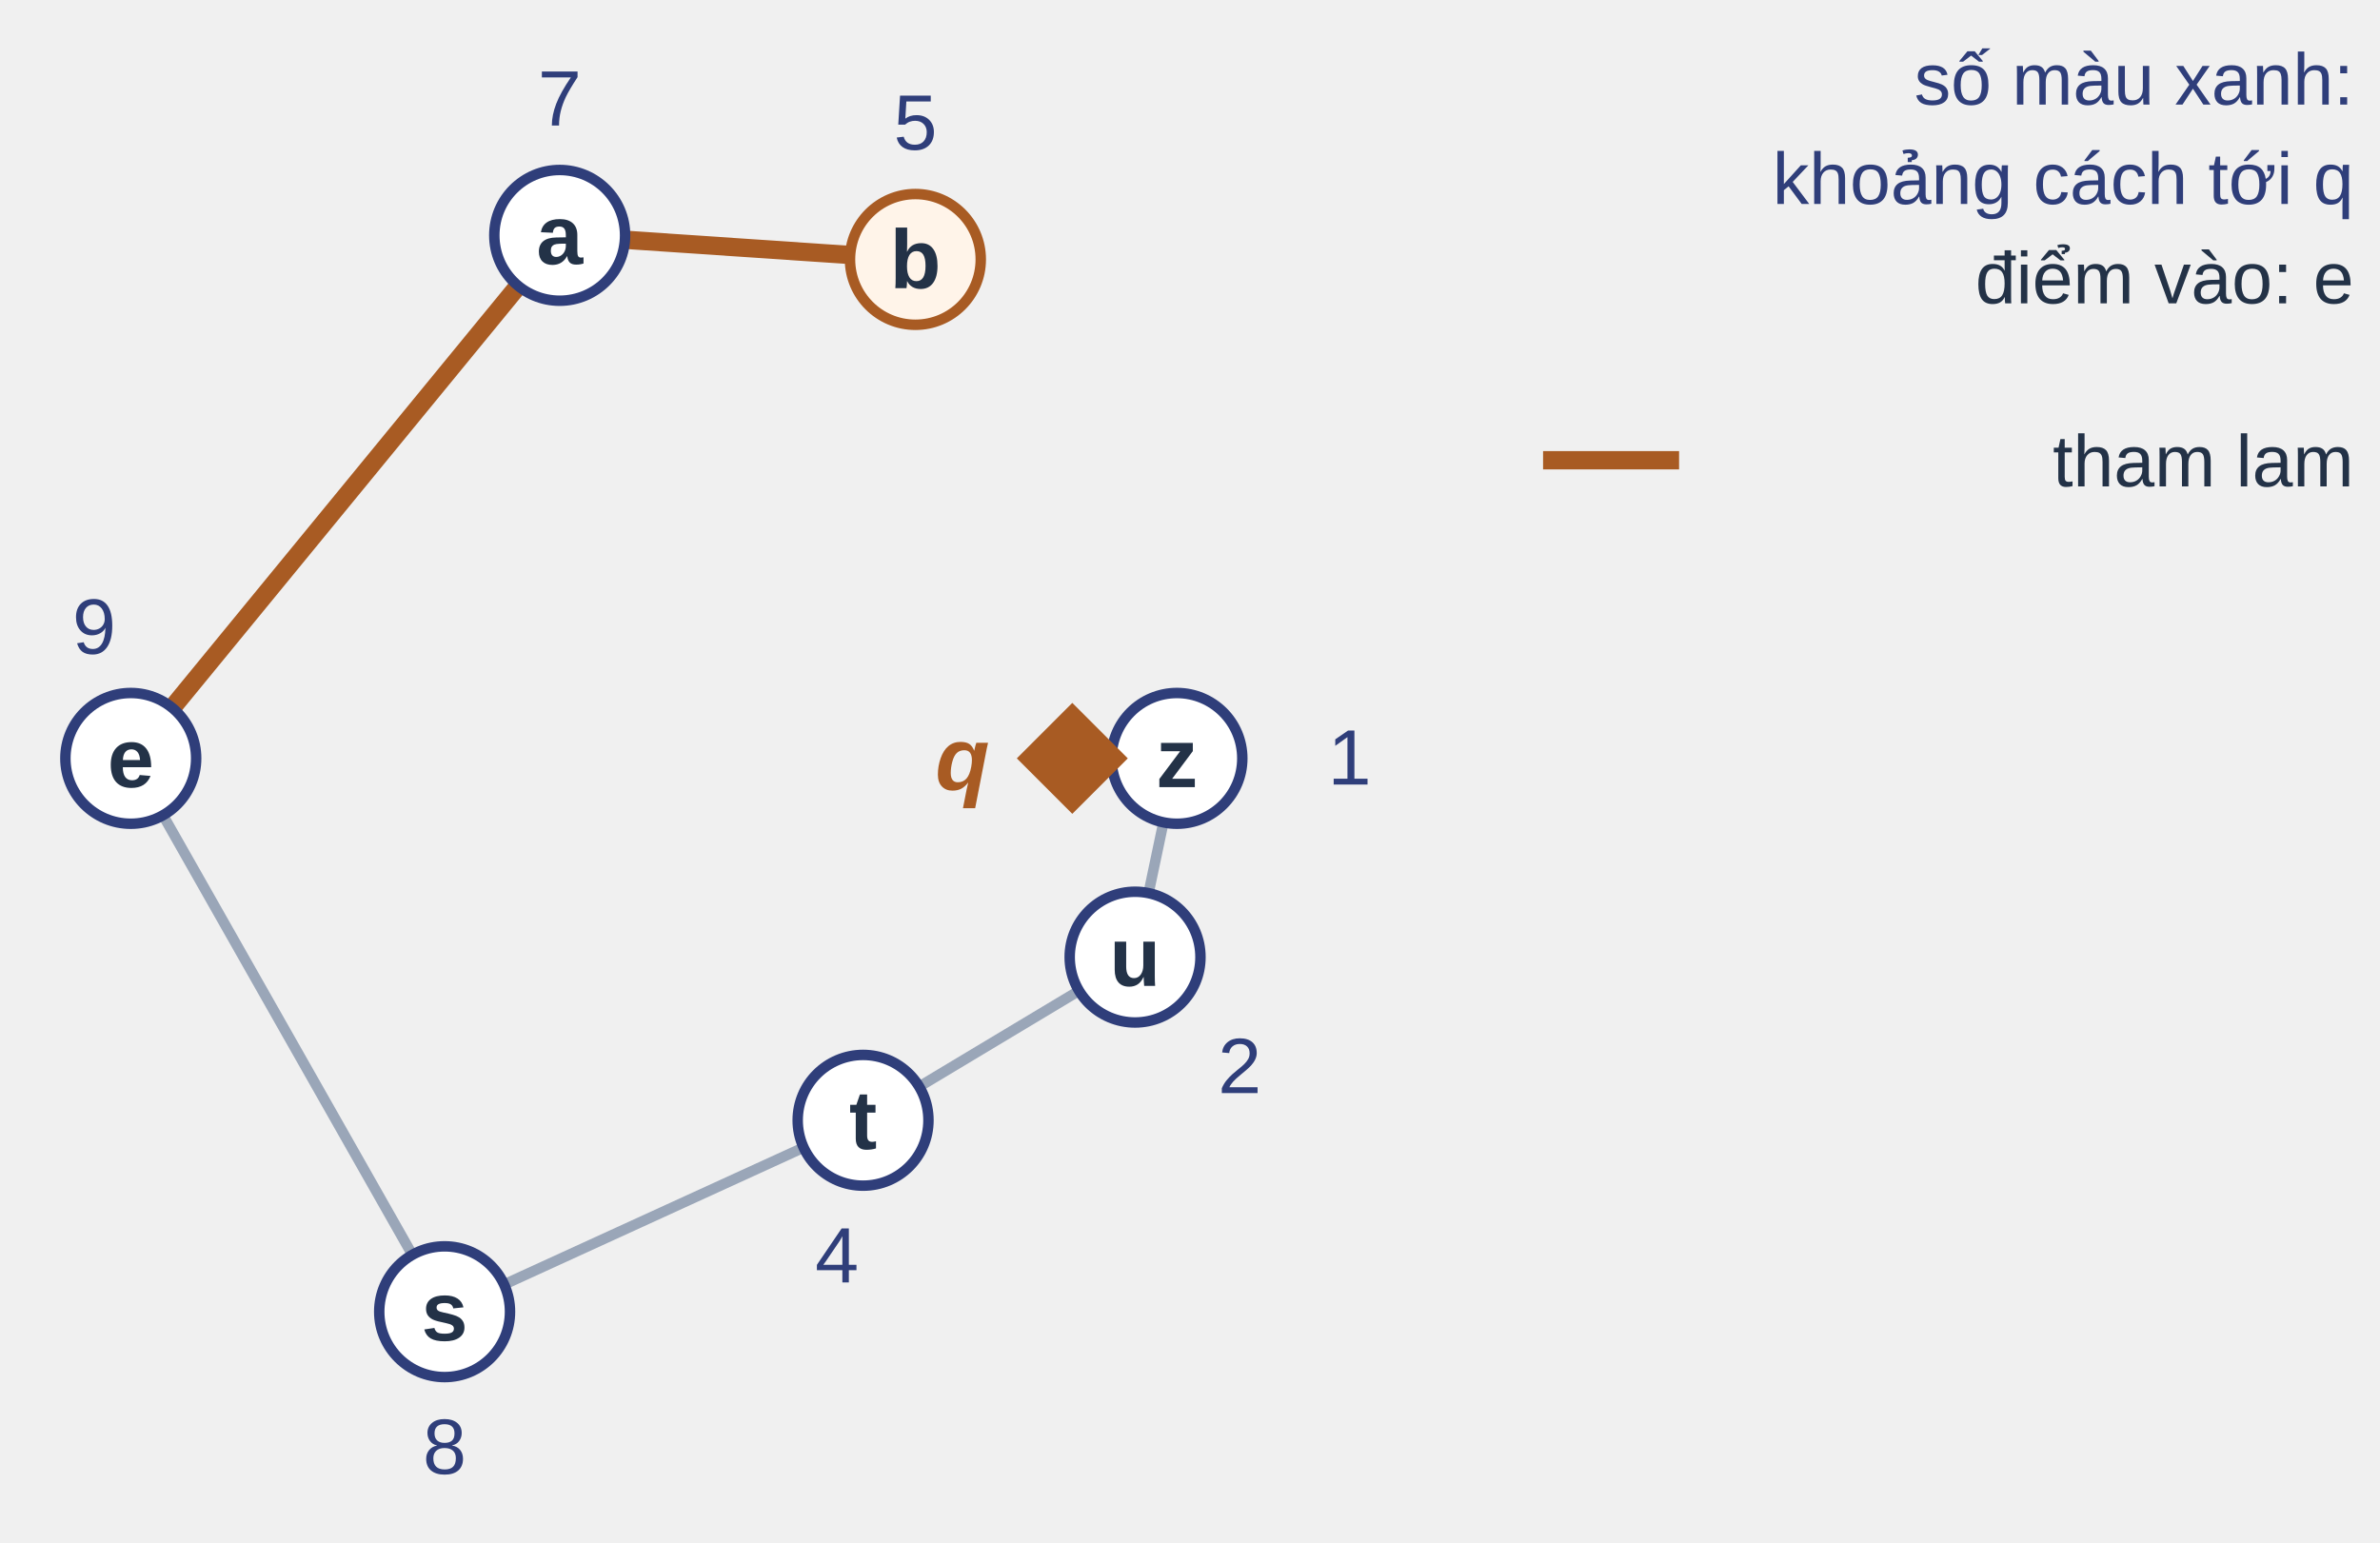
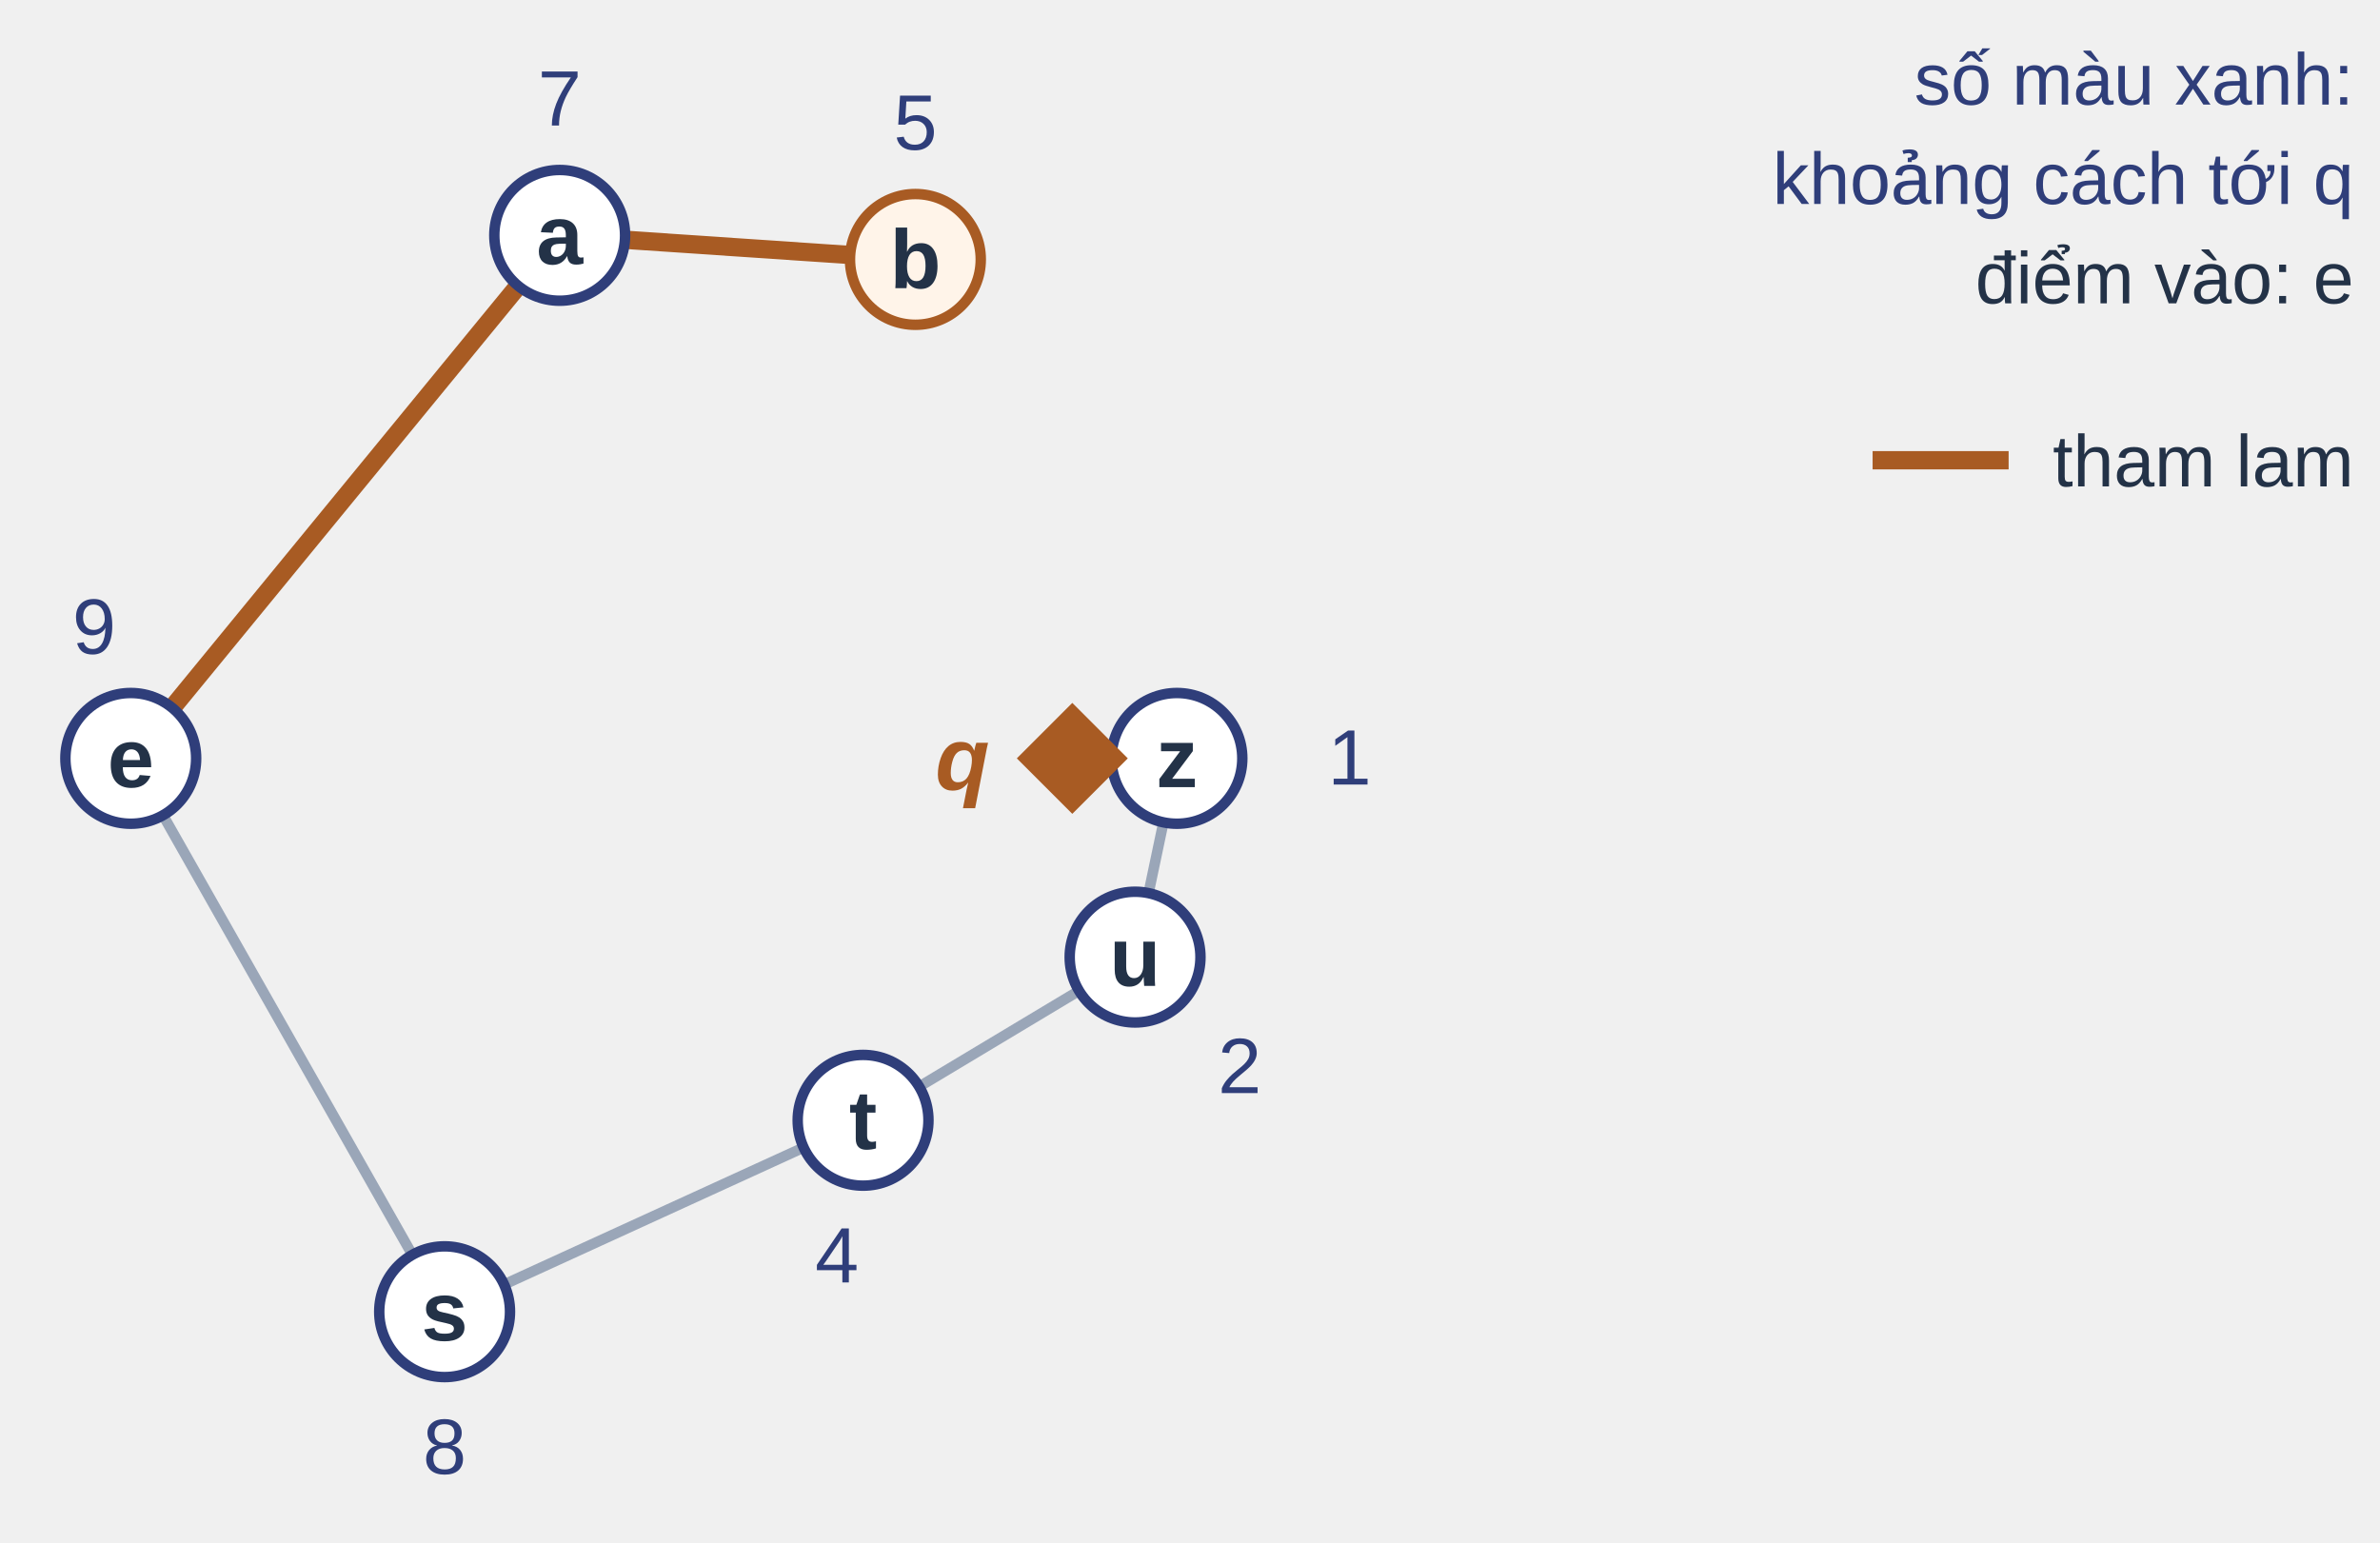
<svg xmlns="http://www.w3.org/2000/svg" viewBox="0 0 910 590" role="img" aria-labelledby="title desc">
  <defs>
    <marker id="arrow" markerWidth="10" markerHeight="10" refX="9" refY="4.5" orient="auto">
      <path d="M0,0 L9,4.5 L0,9 Z" fill="#2f3e7a" />
    </marker>
  </defs>
  <g font-family="Arial, sans-serif">
    <line x1="50" y1="290" x2="214.0" y2="90" stroke="#a85b23" stroke-width="7" />
    <line x1="214.0" y1="90" x2="350.0" y2="99.2" stroke="#a85b23" stroke-width="7" />
    <line x1="50" y1="290" x2="170" y2="501.6" stroke="#9aa6b8" stroke-width="4" />
    <line x1="170" y1="501.6" x2="330" y2="428.4" stroke="#9aa6b8" stroke-width="4" />
    <line x1="330" y1="428.4" x2="434.0" y2="366.0" stroke="#9aa6b8" stroke-width="4" />
    <line x1="434.0" y1="366.0" x2="450" y2="290" stroke="#9aa6b8" stroke-width="4" />
    <circle cx="50.0" cy="290.0" r="25" fill="#ffffff" stroke="#2f3e7a" stroke-width="4" />
    <text x="50.0" y="301.0" font-size="32" fill="#233247" text-anchor="middle" font-weight="bold">e</text>
    <text x="36.0" y="250.0" font-size="30" fill="#2f3e7a" text-anchor="middle" font-weight="normal">9</text>
    <circle cx="214.0" cy="90.0" r="25" fill="#ffffff" stroke="#2f3e7a" stroke-width="4" />
    <text x="214.0" y="101.0" font-size="32" fill="#233247" text-anchor="middle" font-weight="bold">a</text>
    <text x="214.0" y="48.0" font-size="30" fill="#2f3e7a" text-anchor="middle" font-weight="normal">7</text>
    <circle cx="350.0" cy="99.2" r="25" fill="#fff4e9" stroke="#a85b23" stroke-width="4" />
    <text x="350.0" y="110.2" font-size="32" fill="#233247" text-anchor="middle" font-weight="bold">b</text>
    <text x="350.0" y="57.2" font-size="30" fill="#2f3e7a" text-anchor="middle" font-weight="normal">5</text>
    <circle cx="170.0" cy="501.6" r="25" fill="#ffffff" stroke="#2f3e7a" stroke-width="4" />
    <text x="170.0" y="512.6" font-size="32" fill="#233247" text-anchor="middle" font-weight="bold">s</text>
    <text x="170.0" y="563.6" font-size="30" fill="#2f3e7a" text-anchor="middle" font-weight="normal">8</text>
    <circle cx="330.0" cy="428.4" r="25" fill="#ffffff" stroke="#2f3e7a" stroke-width="4" />
    <text x="330.0" y="439.4" font-size="32" fill="#233247" text-anchor="middle" font-weight="bold">t</text>
    <text x="320.0" y="490.4" font-size="30" fill="#2f3e7a" text-anchor="middle" font-weight="normal">4</text>
    <circle cx="434.0" cy="366.0" r="25" fill="#ffffff" stroke="#2f3e7a" stroke-width="4" />
    <text x="434.0" y="377.0" font-size="32" fill="#233247" text-anchor="middle" font-weight="bold">u</text>
    <text x="474.0" y="418.0" font-size="30" fill="#2f3e7a" text-anchor="middle" font-weight="normal">2</text>
    <circle cx="450.0" cy="290.0" r="25" fill="#ffffff" stroke="#2f3e7a" stroke-width="4" />
    <text x="450.0" y="301.0" font-size="32" fill="#233247" text-anchor="middle" font-weight="bold">z</text>
    <text x="516.0" y="300.0" font-size="30" fill="#2f3e7a" text-anchor="middle" font-weight="normal">1</text>
    <rect x="395" y="275" width="30" height="30" fill="#a85b23" transform="rotate(45 410 290)" />
    <text x="368" y="302" font-size="34" fill="#a85b23" text-anchor="middle" font-weight="bold" font-style="italic">q</text>
    <text x="900" y="40" font-size="28" fill="#2f3e7a" text-anchor="end" font-weight="normal">số màu xanh:</text>
    <text x="900" y="78" font-size="28" fill="#2f3e7a" text-anchor="end" font-weight="normal">khoảng cách tới q</text>
    <text x="900" y="116" font-size="28" fill="#233247" text-anchor="end" font-weight="normal">điểm vào: e</text>
-     <line x1="590" y1="176" x2="642" y2="176" stroke="#a85b23" stroke-width="7" />
+     <line x1="716" y1="176" x2="768" y2="176" stroke="#a85b23" stroke-width="7" />
    <text x="900" y="186" font-size="28" fill="#233247" text-anchor="end" font-weight="normal">tham lam</text>
  </g>
</svg>
